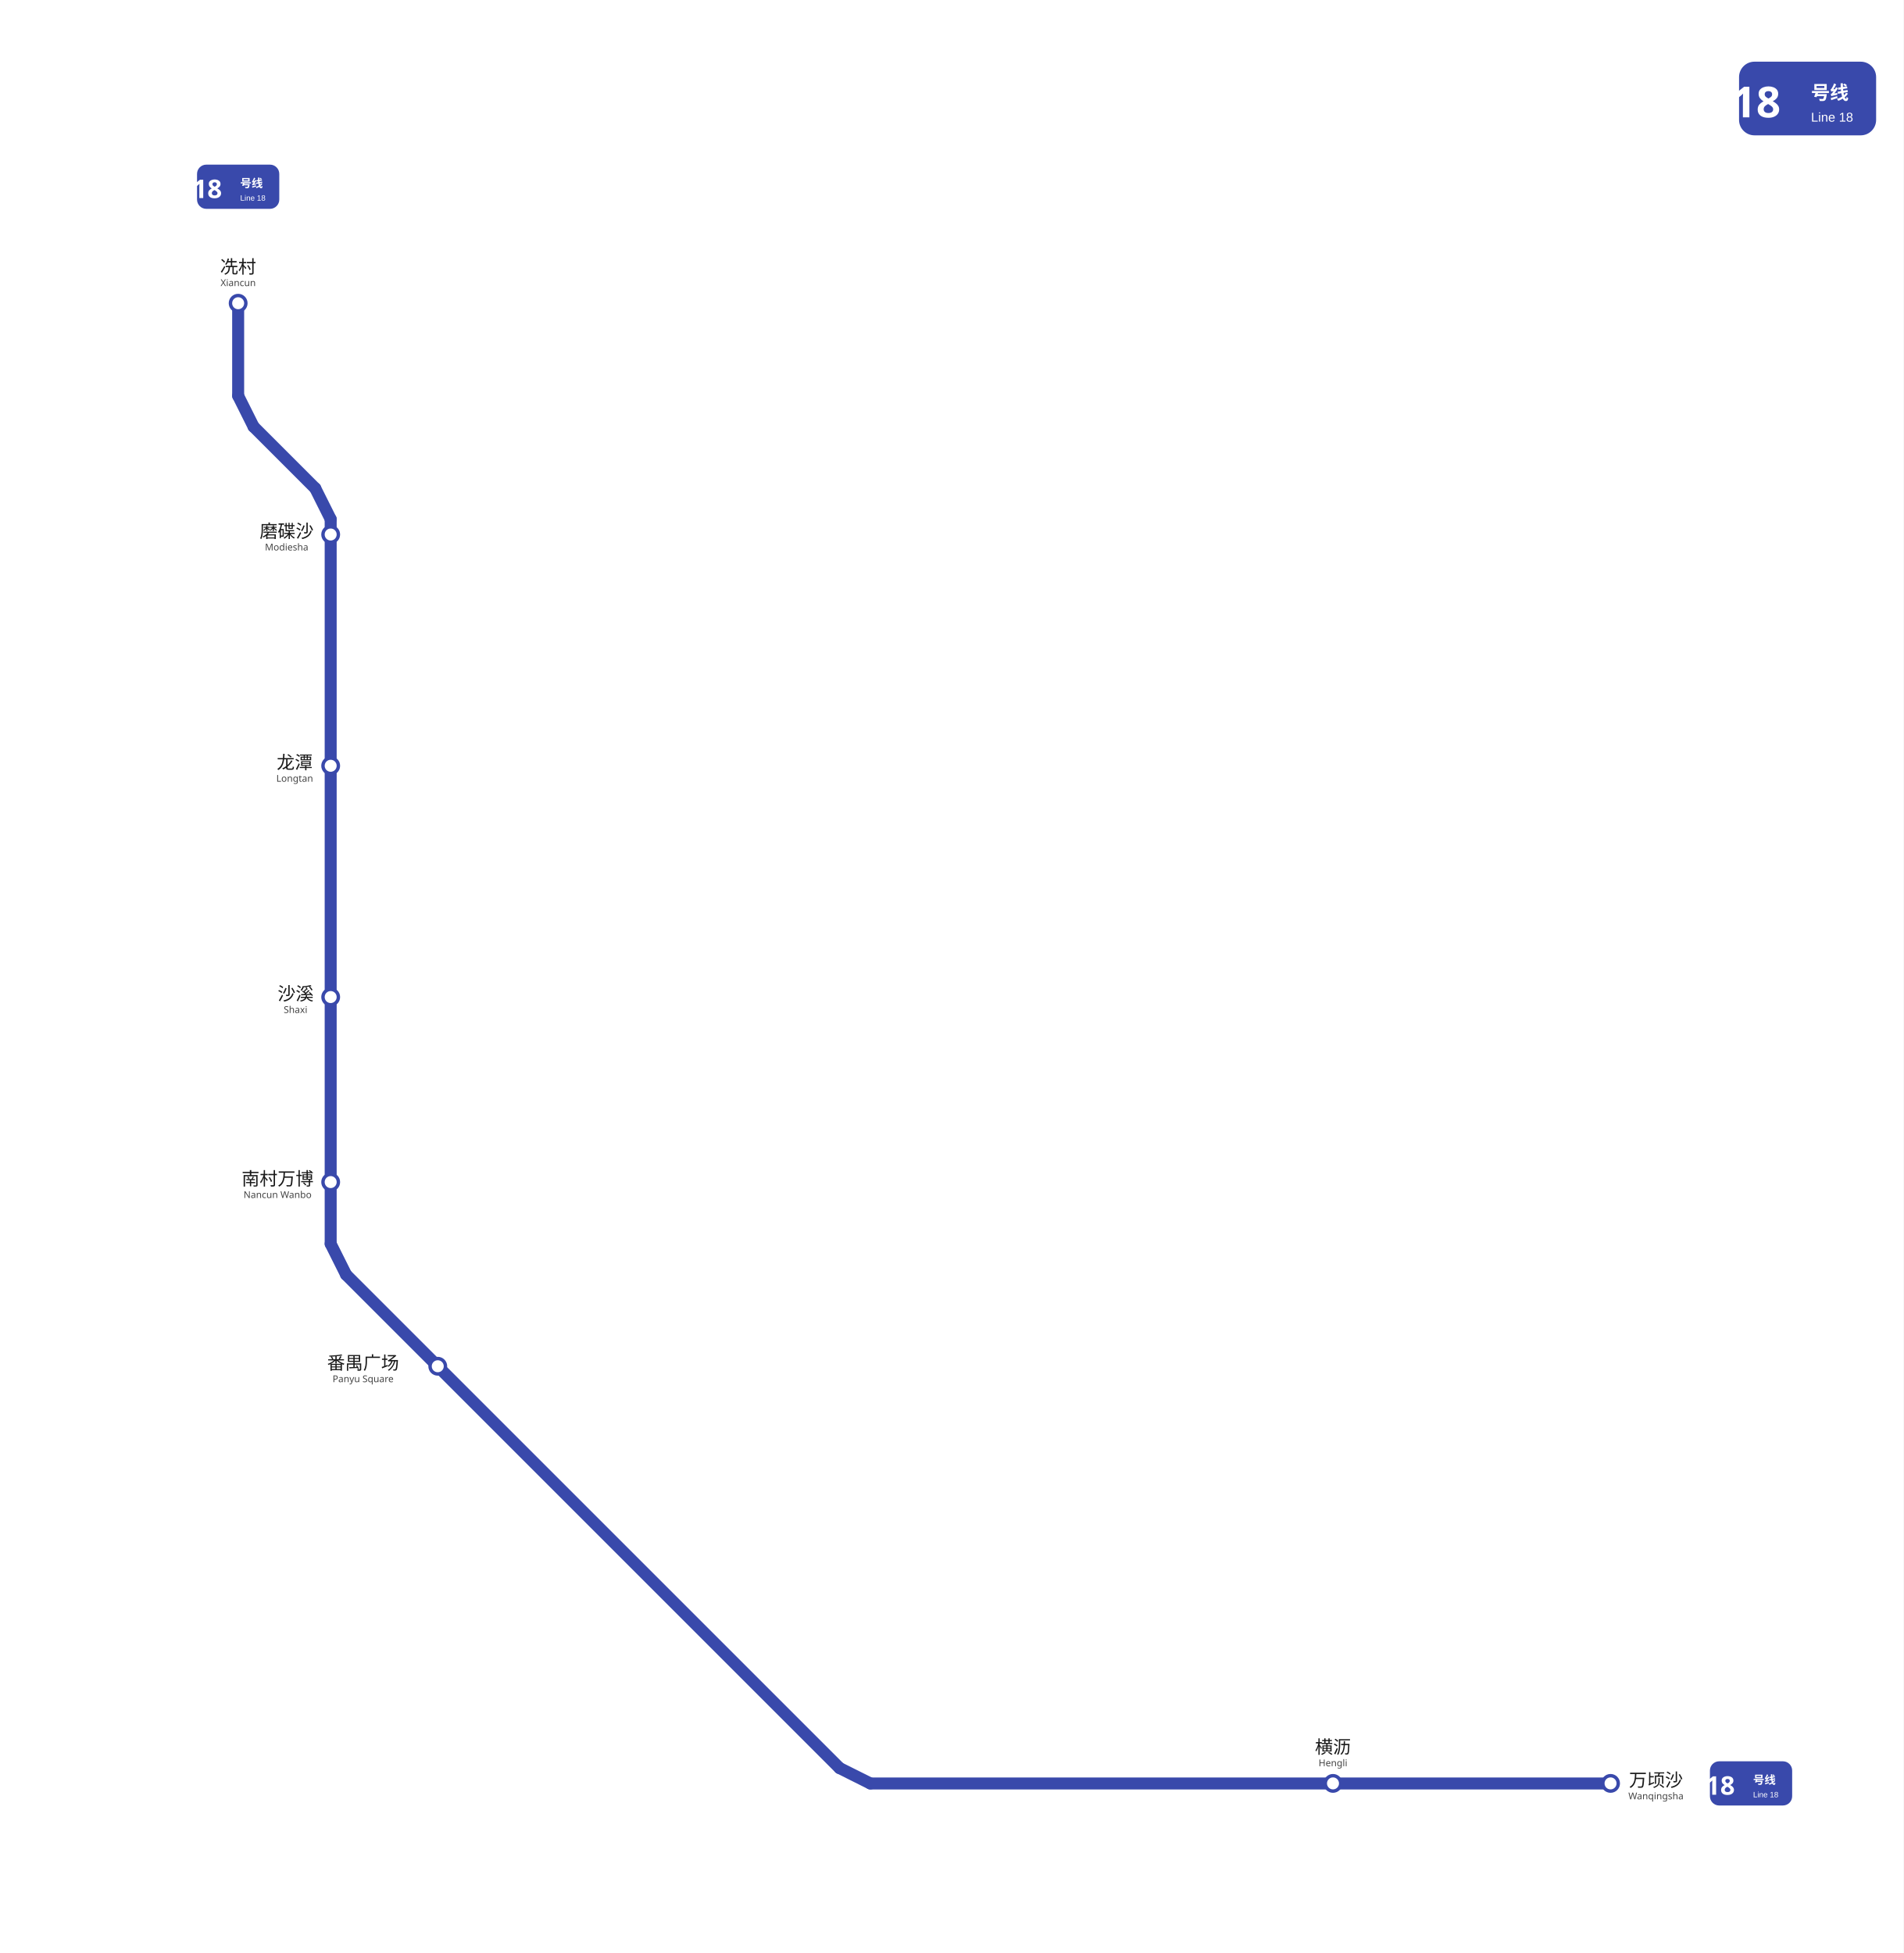
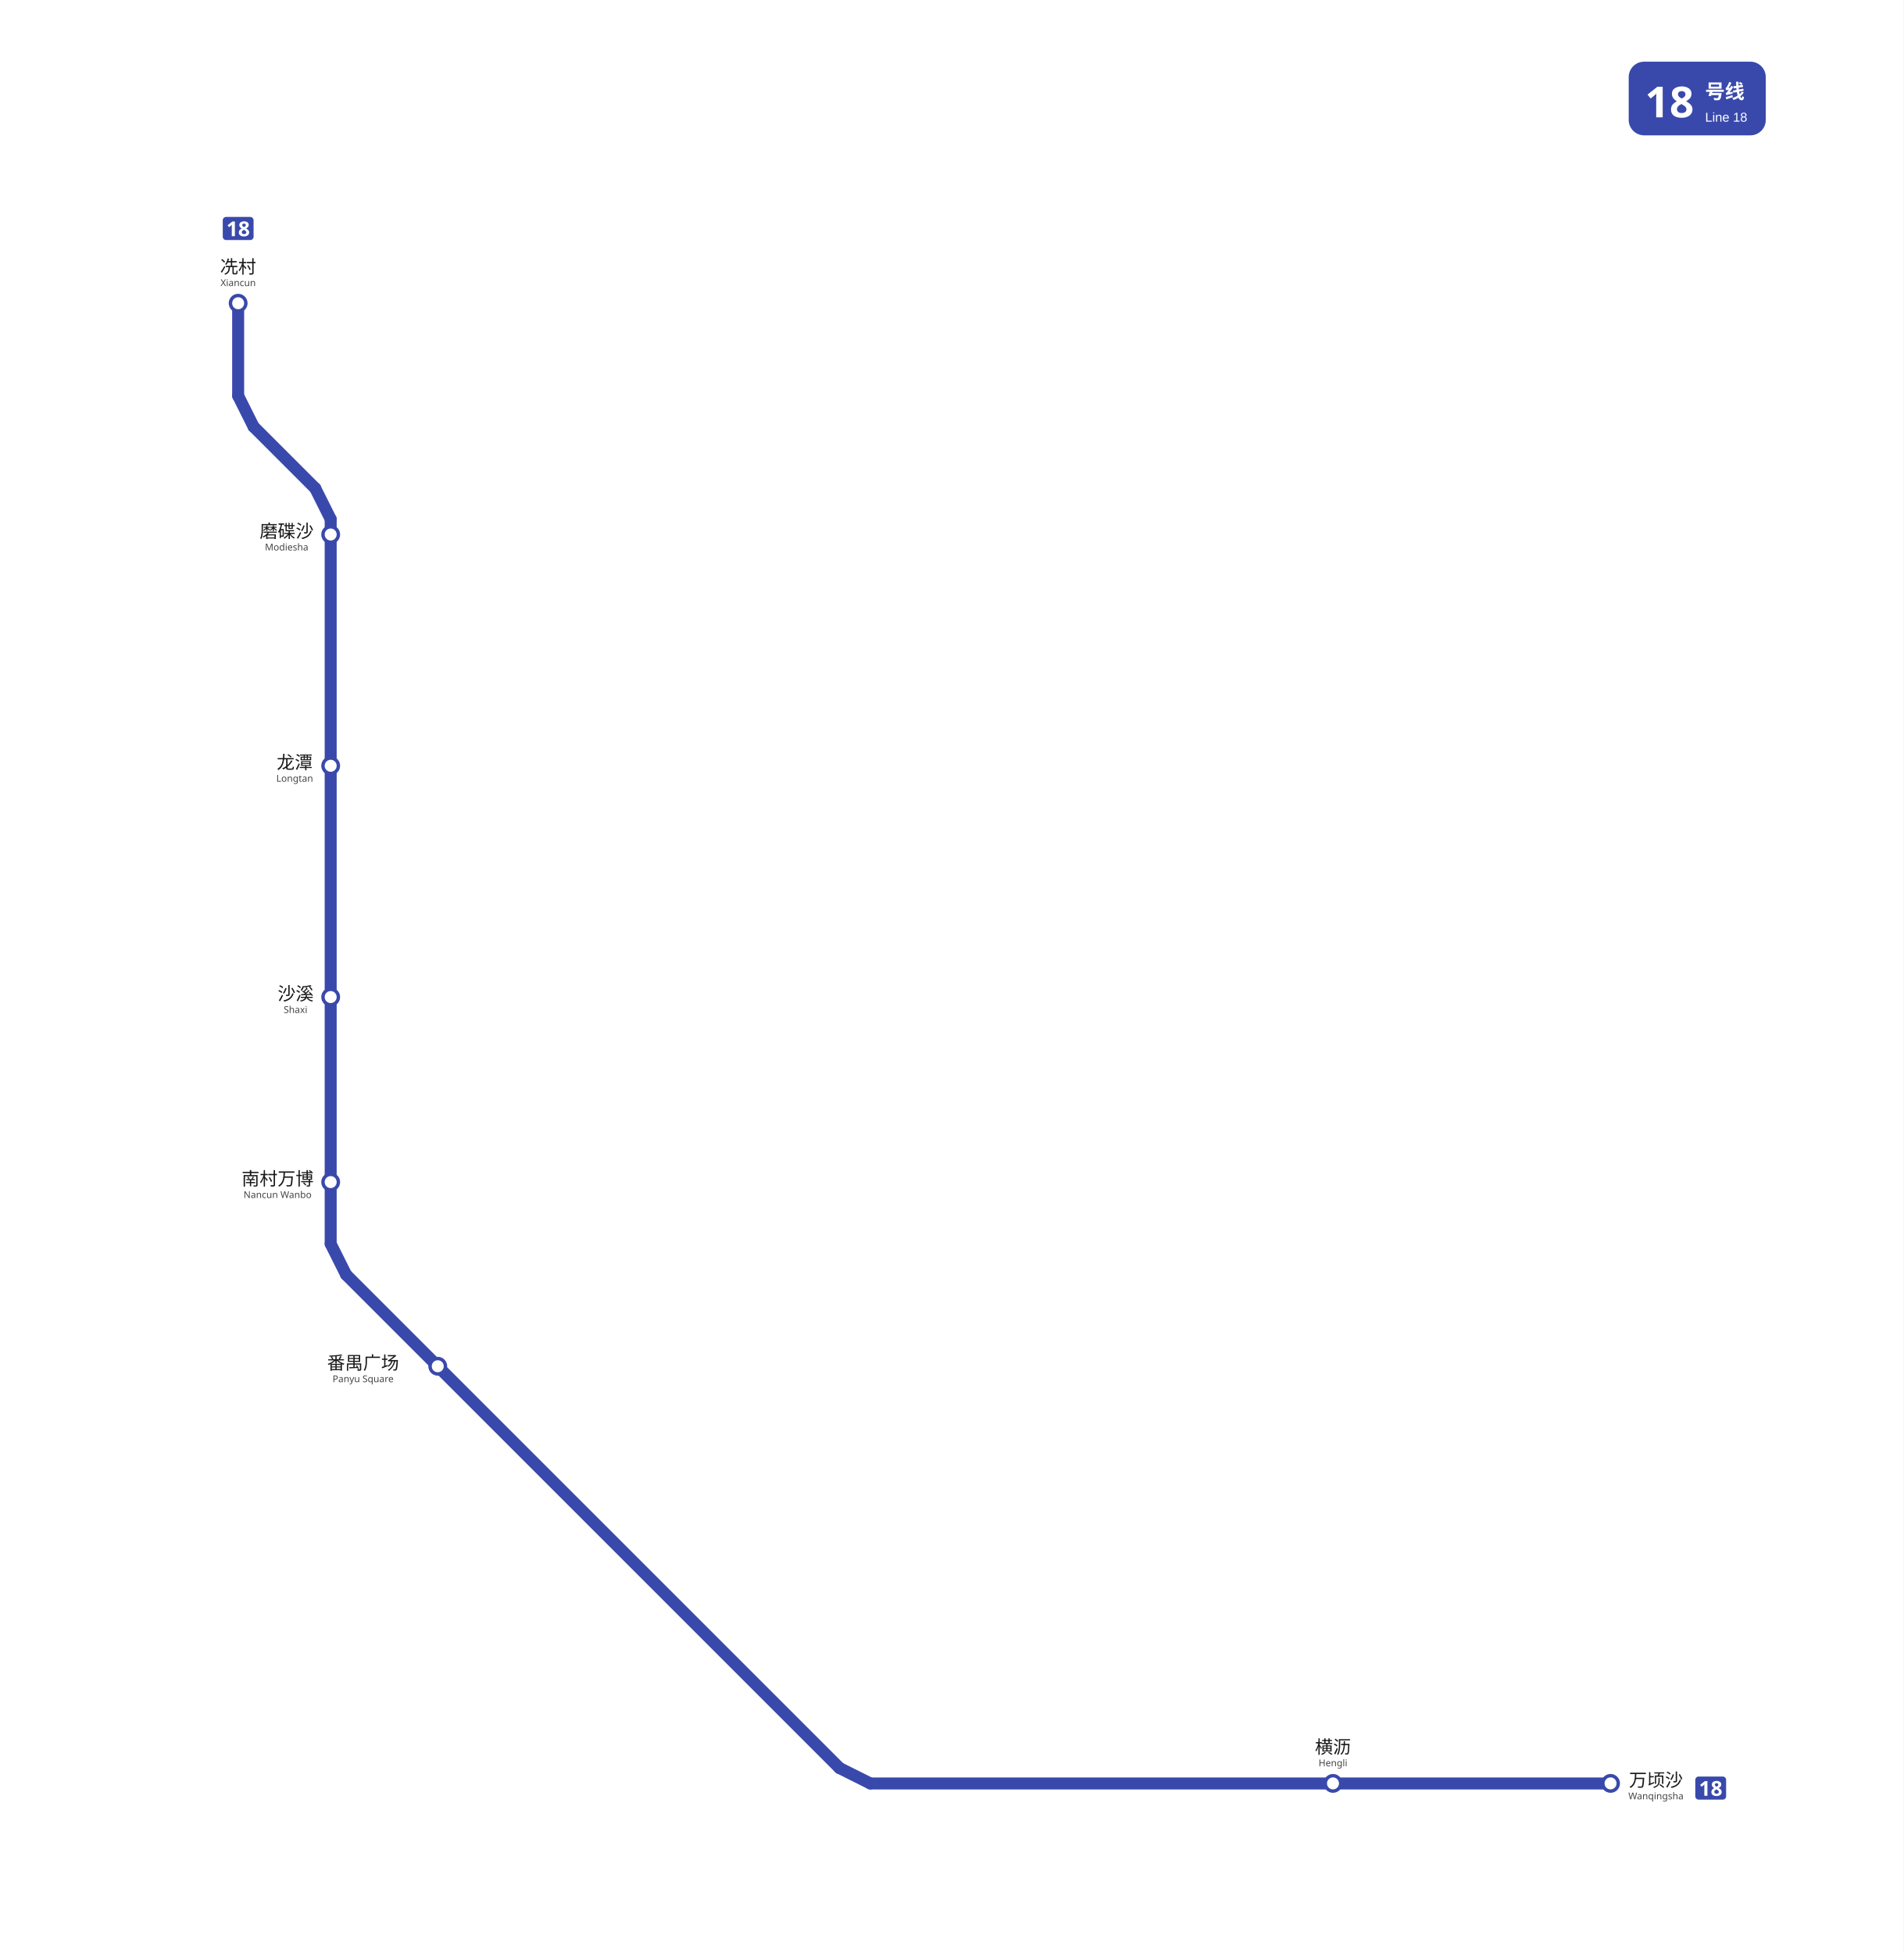
<svg xmlns="http://www.w3.org/2000/svg" viewBox="1575.5 833.2 1111.0 1140.0" data-pins="万顷沙,冼村,南村万博,横沥,沙溪,番禺广场,磨碟沙,龙潭" width="1111" height="1140">
  <rect x="1575.5" y="833.2" width="1111.0" height="1140.0" fill="#ffffff" />
  <g id="走廊">
    <line x1="1768.50" y1="1559.25" x2="1768.50" y2="1136.25" style="fill:none;stroke:#3949AB;stroke-width:7;stroke-linecap:round" />
    <line x1="2065.50" y1="1865.25" x2="1777.50" y2="1577.25" style="fill:none;stroke:#3949AB;stroke-width:7;stroke-linecap:round" />
    <line x1="2083.50" y1="1874.25" x2="2515.50" y2="1874.25" style="fill:none;stroke:#3949AB;stroke-width:7;stroke-linecap:round" />
    <line x1="1714.50" y1="1064.25" x2="1714.50" y2="1010.25" style="fill:none;stroke:#3949AB;stroke-width:7;stroke-linecap:round" />
    <line x1="1759.50" y1="1118.25" x2="1723.50" y2="1082.25" style="fill:none;stroke:#3949AB;stroke-width:7;stroke-linecap:round" />
    <line x1="1768.50" y1="1559.25" x2="1777.50" y2="1577.25" style="fill:none;stroke:#3949AB;stroke-width:7;stroke-linecap:round" />
    <line x1="2083.50" y1="1874.25" x2="2065.50" y2="1865.25" style="fill:none;stroke:#3949AB;stroke-width:7;stroke-linecap:round" />
    <line x1="1768.50" y1="1136.25" x2="1759.50" y2="1118.25" style="fill:none;stroke:#3949AB;stroke-width:7;stroke-linecap:round" />
    <line x1="1714.50" y1="1064.25" x2="1723.50" y2="1082.25" style="fill:none;stroke:#3949AB;stroke-width:7;stroke-linecap:round" />
  </g>
  <g id="站圆">
    <circle cx="2515.5" cy="1874.2" r="4.5" data-nm="万顷沙" style="fill:#FFFFFF;stroke:#3949AB;stroke-width:2" />
    <circle cx="2353.5" cy="1874.2" r="4.5" data-nm="横沥" style="fill:#FFFFFF;stroke:#3949AB;stroke-width:2" />
    <circle cx="1831.0" cy="1630.7" r="4.5" data-nm="番禺广场" style="fill:#FFFFFF;stroke:#3949AB;stroke-width:2" />
    <circle cx="1768.5" cy="1523.2" r="4.5" data-nm="南村万博" style="fill:#FFFFFF;stroke:#3949AB;stroke-width:2" />
    <circle cx="1768.5" cy="1415.2" r="4.5" data-nm="沙溪" style="fill:#FFFFFF;stroke:#3949AB;stroke-width:2" />
    <circle cx="1768.5" cy="1280.2" r="4.5" data-nm="龙潭" style="fill:#FFFFFF;stroke:#3949AB;stroke-width:2" />
    <circle cx="1768.5" cy="1145.2" r="4.5" data-nm="磨碟沙" style="fill:#FFFFFF;stroke:#3949AB;stroke-width:2" />
    <circle cx="1714.5" cy="1010.2" r="4.5" data-nm="冼村" style="fill:#FFFFFF;stroke:#3949AB;stroke-width:2" />
  </g>
  <g id="线路徽标">
-     <g>
-       <rect x="2590.5" y="869.2" width="80" height="43" rx="9" fill="#3949AB" />
-       <text x="2600.5" y="901.7" text-anchor="middle" font-family="'Microsoft YaHei', sans-serif" font-size="25" font-weight="bold" fill="#FFFFFF">18</text>
-       <text x="2632.5" y="891.2" font-family="'Microsoft YaHei', sans-serif" font-size="11" font-weight="600" fill="#FFFFFF">号线</text>
-       <text x="2632.5" y="904.2" font-family="Arial, sans-serif" font-size="7.5" fill="#FFFFFF">Line 18</text>
+     <g data-badge="header" transform="translate(2526.1 869.2)" data-ink="#FFFFFF" data-box="2526.1,869.2,2606.1,912.2" data-chip="2526.1,869.2,2606.1,912.2">
+       <rect x="0" y="0" width="80.0" height="43.0" rx="9.0" fill="#3949AB" />
+       <text x="9.5" y="32.5" font-family="'Microsoft YaHei', sans-serif" font-size="25" font-weight="bold" fill="#FFFFFF">18</text>
+       <text x="44.6" y="21.5" font-family="'Microsoft YaHei', sans-serif" font-size="11.5" font-weight="600" fill="#FFFFFF">号线</text>
+       <text x="44.6" y="35.0" font-family="Arial, sans-serif" font-size="7.5" fill="#FFFFFF">Line 18</text>
    </g>
-     <g transform="translate(2597.5 1874.2) scale(0.6) translate(-2597.5 -1874.2)">
-       <rect x="2557.5" y="1852.7" width="80" height="43" rx="9" fill="#3949AB" />
-       <text x="2567.5" y="1885.2" text-anchor="middle" font-family="'Microsoft YaHei', sans-serif" font-size="25" font-weight="bold" fill="#FFFFFF">18</text>
-       <text x="2599.5" y="1874.7" font-family="'Microsoft YaHei', sans-serif" font-size="11" font-weight="600" fill="#FFFFFF">号线</text>
-       <text x="2599.5" y="1887.7" font-family="Arial, sans-serif" font-size="7.5" fill="#FFFFFF">Line 18</text>
+     <g data-badge="chip" transform="translate(2564.96 1870.19)" data-box="2565.0,1870.2,2582.9,1883.9">
+       <path d="M16.04 13.49h-14.09c-1.07 0 -1.95 -0.88 -1.95 -1.95v-9.59c0 -1.07 0.88 -1.95 1.95 -1.95h14.09c1.07 0 1.95 0.88 1.95 1.95v9.59C17.99 12.61 17.11 13.49 16.04 13.49z" fill="#3949AB" />
+       <path d="M7.08 11.24h-1.81v-4.96c0 -0.2 0 -0.47 0.01 -0.81c0.01 -0.34 0.02 -0.64 0.04 -0.89c-0.04 0.05 -0.13 0.13 -0.26 0.26c-0.13 0.12 -0.25 0.23 -0.37 0.33l-0.98 0.79l-0.88 -1.09l2.76 -2.2h1.49V11.24z" fill="#FFFFFF" />
+       <path d="M12.42 2.56c0.5 0 0.95 0.08 1.36 0.23c0.41 0.15 0.74 0.38 1 0.69s0.38 0.69 0.38 1.15c0 0.52 -0.15 0.94 -0.44 1.27s-0.66 0.6 -1.1 0.82c0.3 0.16 0.59 0.35 0.87 0.56s0.5 0.46 0.67 0.75s0.26 0.62 0.26 1c0 0.47 -0.13 0.88 -0.38 1.24c-0.25 0.35 -0.6 0.62 -1.06 0.82c-0.45 0.19 -0.97 0.29 -1.57 0.29c-0.96 0 -1.7 -0.2 -2.23 -0.61s-0.79 -0.97 -0.79 -1.68c0 -0.58 0.16 -1.06 0.48 -1.42s0.71 -0.66 1.16 -0.88c-0.38 -0.24 -0.71 -0.53 -0.98 -0.87s-0.4 -0.77 -0.4 -1.28c0 -0.45 0.13 -0.83 0.38 -1.13s0.59 -0.54 1.01 -0.69C11.49 2.64 11.94 2.56 12.42 2.56zM11.09 8.96c0 0.31 0.11 0.57 0.33 0.77c0.22 0.2 0.55 0.3 0.98 0.3c0.45 0 0.78 -0.1 1.01 -0.29c0.22 -0.19 0.34 -0.45 0.34 -0.77c0 -0.22 -0.06 -0.41 -0.19 -0.57s-0.29 -0.31 -0.48 -0.44s-0.38 -0.25 -0.58 -0.37l-0.16 -0.08c-0.38 0.18 -0.68 0.38 -0.91 0.61C11.2 8.35 11.09 8.63 11.09 8.96zM12.41 3.88c-0.3 0 -0.54 0.08 -0.74 0.23c-0.2 0.16 -0.29 0.37 -0.29 0.64c0 0.3 0.1 0.54 0.31 0.72c0.21 0.18 0.45 0.34 0.73 0.48c0.27 -0.13 0.51 -0.28 0.72 -0.46c0.21 -0.18 0.31 -0.43 0.31 -0.74c0 -0.27 -0.1 -0.49 -0.3 -0.64C12.95 3.96 12.71 3.88 12.41 3.88z" fill="#FFFFFF" />
    </g>
-     <g transform="translate(1714.5 942.2) scale(0.6) translate(-1714.5 -942.2)">
-       <rect x="1674.5" y="920.7" width="80" height="43" rx="9" fill="#3949AB" />
-       <text x="1684.5" y="953.2" text-anchor="middle" font-family="'Microsoft YaHei', sans-serif" font-size="25" font-weight="bold" fill="#FFFFFF">18</text>
-       <text x="1716.5" y="942.7" font-family="'Microsoft YaHei', sans-serif" font-size="11" font-weight="600" fill="#FFFFFF">号线</text>
-       <text x="1716.5" y="955.7" font-family="Arial, sans-serif" font-size="7.5" fill="#FFFFFF">Line 18</text>
+     <g data-badge="chip" transform="translate(1705.51 959.83)" data-box="1705.5,959.8,1723.5,973.6">
+       <path d="M16.04 13.49h-14.09c-1.07 0 -1.95 -0.88 -1.95 -1.95v-9.59c0 -1.07 0.88 -1.95 1.95 -1.95h14.09c1.07 0 1.95 0.88 1.95 1.95v9.59C17.99 12.61 17.11 13.49 16.04 13.49z" fill="#3949AB" />
+       <path d="M7.08 11.24h-1.81v-4.96c0 -0.2 0 -0.47 0.01 -0.81c0.01 -0.34 0.02 -0.64 0.04 -0.89c-0.04 0.05 -0.13 0.13 -0.26 0.26c-0.13 0.12 -0.25 0.23 -0.37 0.33l-0.98 0.79l-0.88 -1.09l2.76 -2.2h1.49V11.24z" fill="#FFFFFF" />
+       <path d="M12.42 2.56c0.5 0 0.95 0.08 1.36 0.23c0.41 0.15 0.74 0.38 1 0.69s0.38 0.69 0.38 1.15c0 0.52 -0.15 0.94 -0.44 1.27s-0.66 0.6 -1.1 0.82c0.3 0.16 0.59 0.35 0.87 0.56s0.5 0.46 0.67 0.75s0.26 0.62 0.26 1c0 0.47 -0.13 0.88 -0.38 1.24c-0.25 0.35 -0.6 0.62 -1.06 0.82c-0.45 0.19 -0.97 0.29 -1.57 0.29c-0.96 0 -1.7 -0.2 -2.23 -0.61s-0.79 -0.97 -0.79 -1.68c0 -0.58 0.16 -1.06 0.48 -1.42s0.71 -0.66 1.16 -0.88c-0.38 -0.24 -0.71 -0.53 -0.98 -0.87s-0.4 -0.77 -0.4 -1.28c0 -0.45 0.13 -0.83 0.38 -1.13s0.59 -0.54 1.01 -0.69C11.49 2.64 11.94 2.56 12.42 2.56zM11.09 8.96c0 0.31 0.11 0.57 0.33 0.77c0.22 0.2 0.55 0.3 0.98 0.3c0.45 0 0.78 -0.1 1.01 -0.29c0.22 -0.19 0.34 -0.45 0.34 -0.77c0 -0.22 -0.06 -0.41 -0.19 -0.57s-0.29 -0.31 -0.48 -0.44s-0.38 -0.25 -0.58 -0.37l-0.16 -0.08c-0.38 0.18 -0.68 0.38 -0.91 0.61C11.2 8.35 11.09 8.63 11.09 8.96zM12.41 3.88c-0.3 0 -0.54 0.08 -0.74 0.23c-0.2 0.16 -0.29 0.37 -0.29 0.64c0 0.3 0.1 0.54 0.31 0.72c0.21 0.18 0.45 0.34 0.73 0.48c0.27 -0.13 0.51 -0.28 0.72 -0.46c0.21 -0.18 0.31 -0.43 0.31 -0.74c0 -0.27 -0.1 -0.49 -0.3 -0.64C12.95 3.96 12.71 3.88 12.41 3.88z" fill="#FFFFFF" />
    </g>
  </g>
  <g id="站名标注" font-family="'Microsoft YaHei', 'PingFang SC', sans-serif">
    <text x="2542.0" y="1876.0" text-anchor="middle" font-size="10.5" font-weight="500" fill="#1a1a1a">万顷沙</text>
    <text x="2542.0" y="1883.5" text-anchor="middle" font-size="5.5" fill="#444444">Wanqingsha</text>
    <text x="2353.5" y="1856.7" text-anchor="middle" font-size="10.5" font-weight="500" fill="#1a1a1a">横沥</text>
    <text x="2353.5" y="1864.2" text-anchor="middle" font-size="5.5" fill="#444444">Hengli</text>
    <text x="1787.4" y="1632.5" text-anchor="middle" font-size="10.5" font-weight="500" fill="#1a1a1a">番禺广场</text>
    <text x="1787.4" y="1640.0" text-anchor="middle" font-size="5.5" fill="#444444">Panyu Square</text>
    <text x="1737.5" y="1525.0" text-anchor="middle" font-size="10.5" font-weight="500" fill="#1a1a1a">南村万博</text>
    <text x="1737.5" y="1532.5" text-anchor="middle" font-size="5.5" fill="#444444">Nancun Wanbo</text>
    <text x="1748.0" y="1417.0" text-anchor="middle" font-size="10.5" font-weight="500" fill="#1a1a1a">沙溪</text>
    <text x="1748.0" y="1424.5" text-anchor="middle" font-size="5.5" fill="#444444">Shaxi</text>
    <text x="1747.5" y="1282.0" text-anchor="middle" font-size="10.5" font-weight="500" fill="#1a1a1a">龙潭</text>
    <text x="1747.5" y="1289.5" text-anchor="middle" font-size="5.5" fill="#444444">Longtan</text>
    <text x="1742.8" y="1147.0" text-anchor="middle" font-size="10.5" font-weight="500" fill="#1a1a1a">磨碟沙</text>
    <text x="1742.8" y="1154.5" text-anchor="middle" font-size="5.5" fill="#444444">Modiesha</text>
    <text x="1714.5" y="992.7" text-anchor="middle" font-size="10.5" font-weight="500" fill="#1a1a1a">冼村</text>
    <text x="1714.5" y="1000.2" text-anchor="middle" font-size="5.5" fill="#444444">Xiancun</text>
  </g>
</svg>
